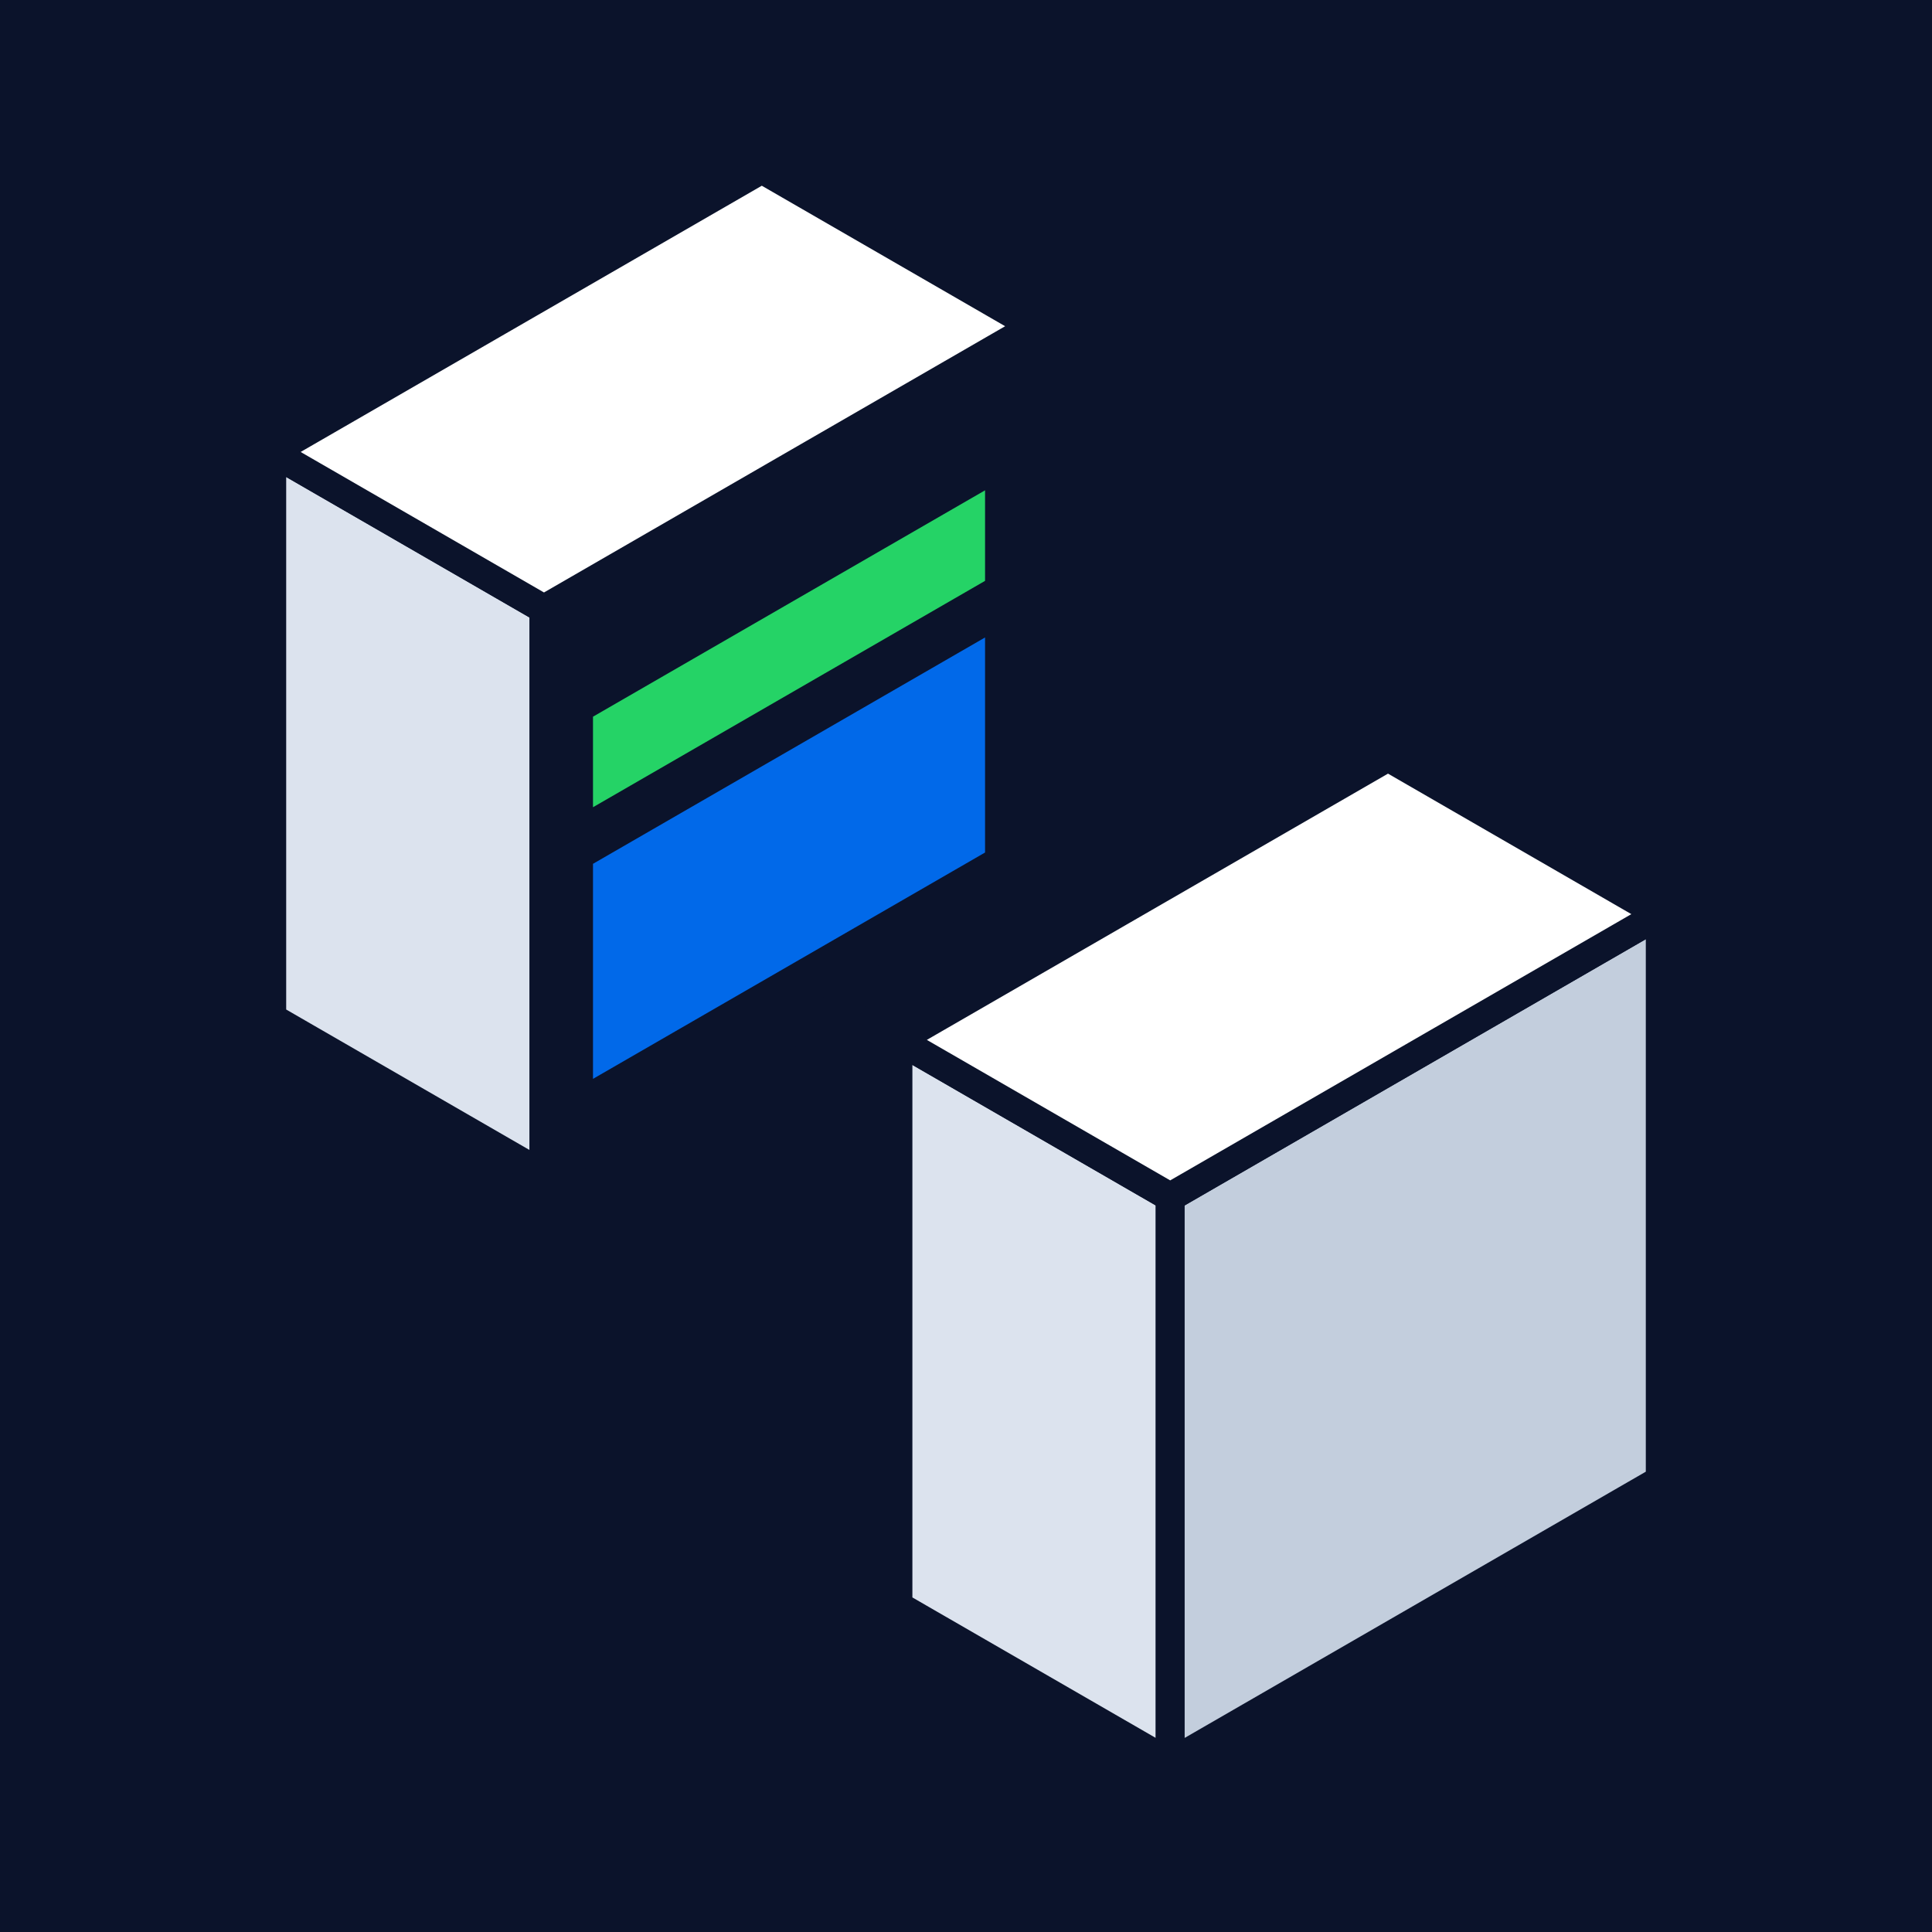
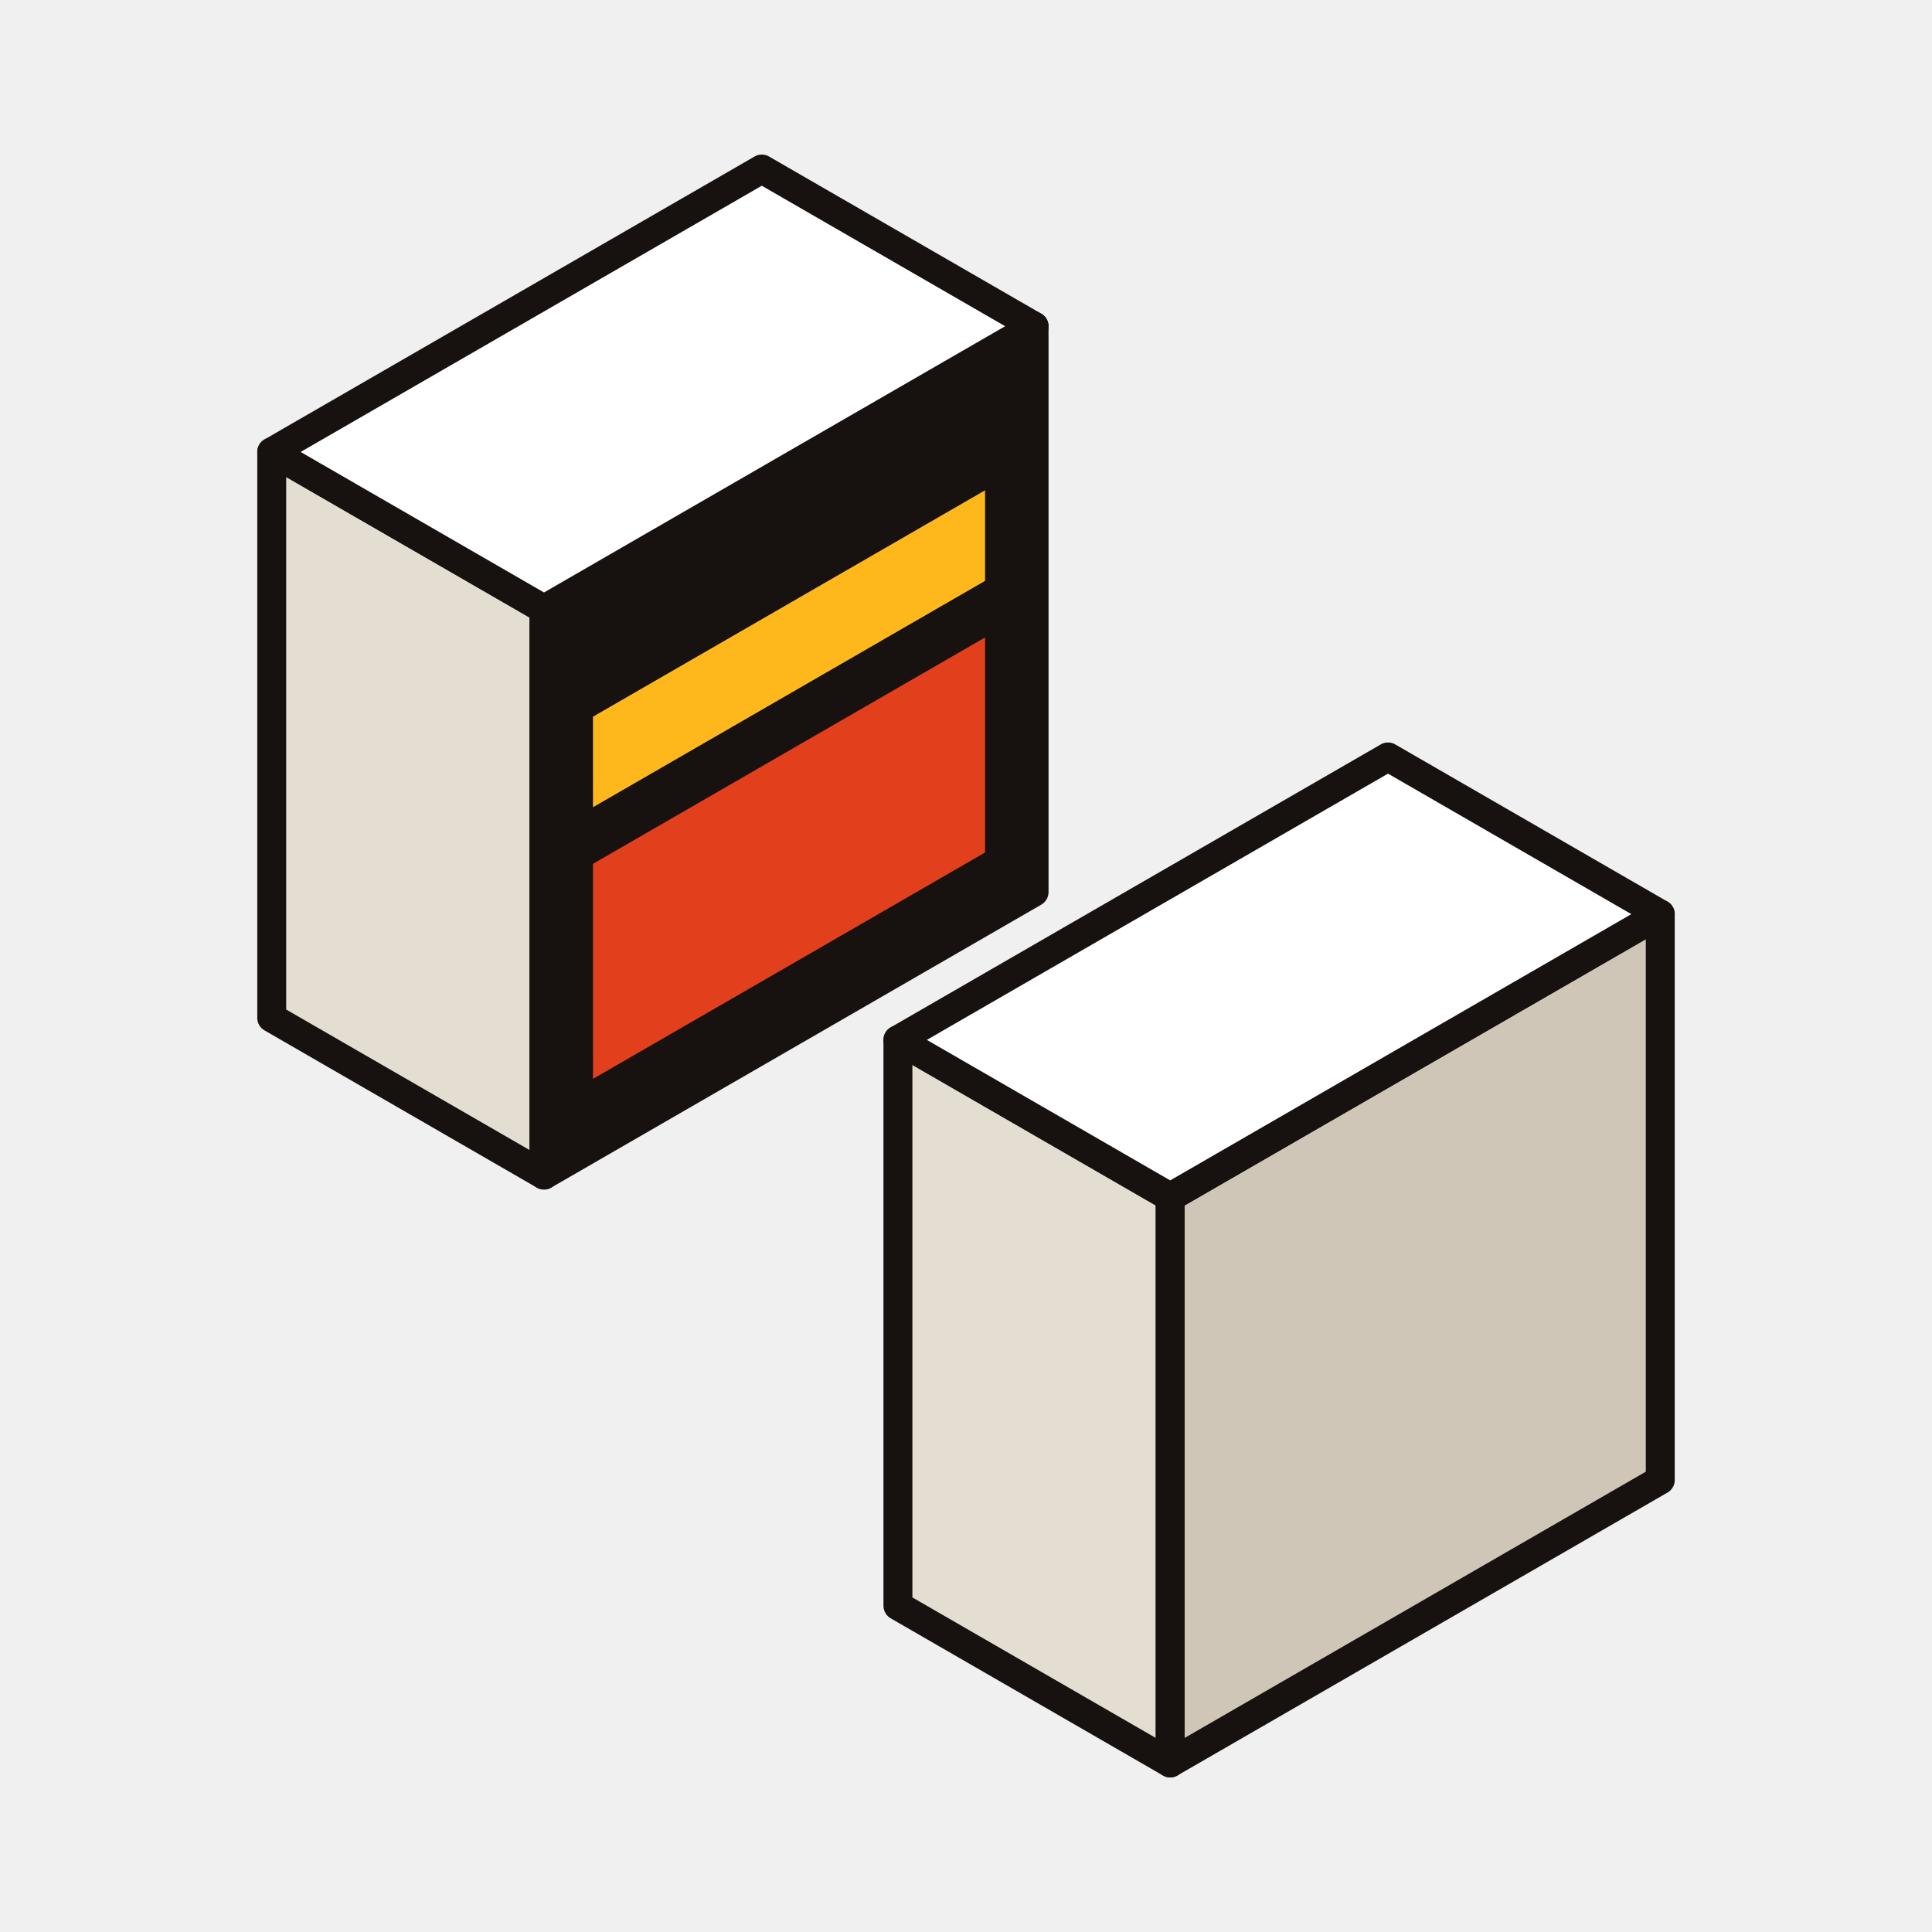
<svg xmlns="http://www.w3.org/2000/svg" viewBox="0 0 1024 1024" width="1024" height="1024">
-   <rect width="100%" height="100%" fill="#0B132B" />
-   <polygon points="144.02,239.55 288.33,322.87 288.33,622.81 144.02,539.49" fill="#DCE3EE" stroke="#0B132B" stroke-width="15.33" stroke-linejoin="round" />
-   <polygon points="548.08,172.9 288.33,322.87 288.33,622.81 548.08,472.84" fill="#0B132B" stroke="#0B132B" stroke-width="15.33" stroke-linejoin="round" />
-   <polygon points="522.1,337.87 314.3,457.84 314.3,571.82 522.1,451.85" fill="#0169E9" />
-   <polygon points="522.1,259.88 314.3,379.86 314.3,427.85 522.1,307.87" fill="#25D366" />
-   <polygon points="403.77,89.59 548.08,172.9 288.33,322.87 144.02,239.55" fill="#FFFFFF" stroke="#0B132B" stroke-width="15.33" stroke-linejoin="round" />
-   <polygon points="475.92,551.16 620.23,634.48 620.23,934.41 475.92,851.1" fill="#DCE3EE" stroke="#0B132B" stroke-width="15.33" stroke-linejoin="round" />
-   <polygon points="879.98,484.51 620.23,634.48 620.23,934.41 879.98,784.45" fill="#C3CEDD" stroke="#0B132B" stroke-width="15.33" stroke-linejoin="round" />
-   <polygon points="735.67,401.19 879.98,484.51 620.23,634.48 475.92,551.16" fill="#FFFFFF" stroke="#0B132B" stroke-width="15.33" stroke-linejoin="round" />
+   <polygon points="144.02,239.55 288.33,322.87 288.33,622.81 144.02,539.49" fill="#E4DDD1" stroke="#17120F" stroke-width="15.33" stroke-linejoin="round" />
+   <polygon points="548.08,172.9 288.33,322.87 288.33,622.81 548.08,472.84" fill="#17120F" stroke="#17120F" stroke-width="15.33" stroke-linejoin="round" />
+   <polygon points="522.1,337.87 314.3,457.84 314.3,571.82 522.1,451.85" fill="#E2401C" />
+   <polygon points="522.1,259.88 314.3,379.86 314.3,427.85 522.1,307.87" fill="#FFB81C" />
+   <polygon points="403.77,89.59 548.08,172.9 288.33,322.87 144.02,239.55" fill="#FFFFFF" stroke="#17120F" stroke-width="15.33" stroke-linejoin="round" />
+   <polygon points="475.92,551.16 620.23,634.48 620.23,934.41 475.92,851.1" fill="#E4DDD1" stroke="#17120F" stroke-width="15.33" stroke-linejoin="round" />
+   <polygon points="879.98,484.51 620.23,634.48 620.23,934.41 879.98,784.45" fill="#CFC6B8" stroke="#17120F" stroke-width="15.33" stroke-linejoin="round" />
+   <polygon points="735.67,401.19 879.98,484.51 620.23,634.48 475.92,551.16" fill="#FFFFFF" stroke="#17120F" stroke-width="15.33" stroke-linejoin="round" />
</svg>
